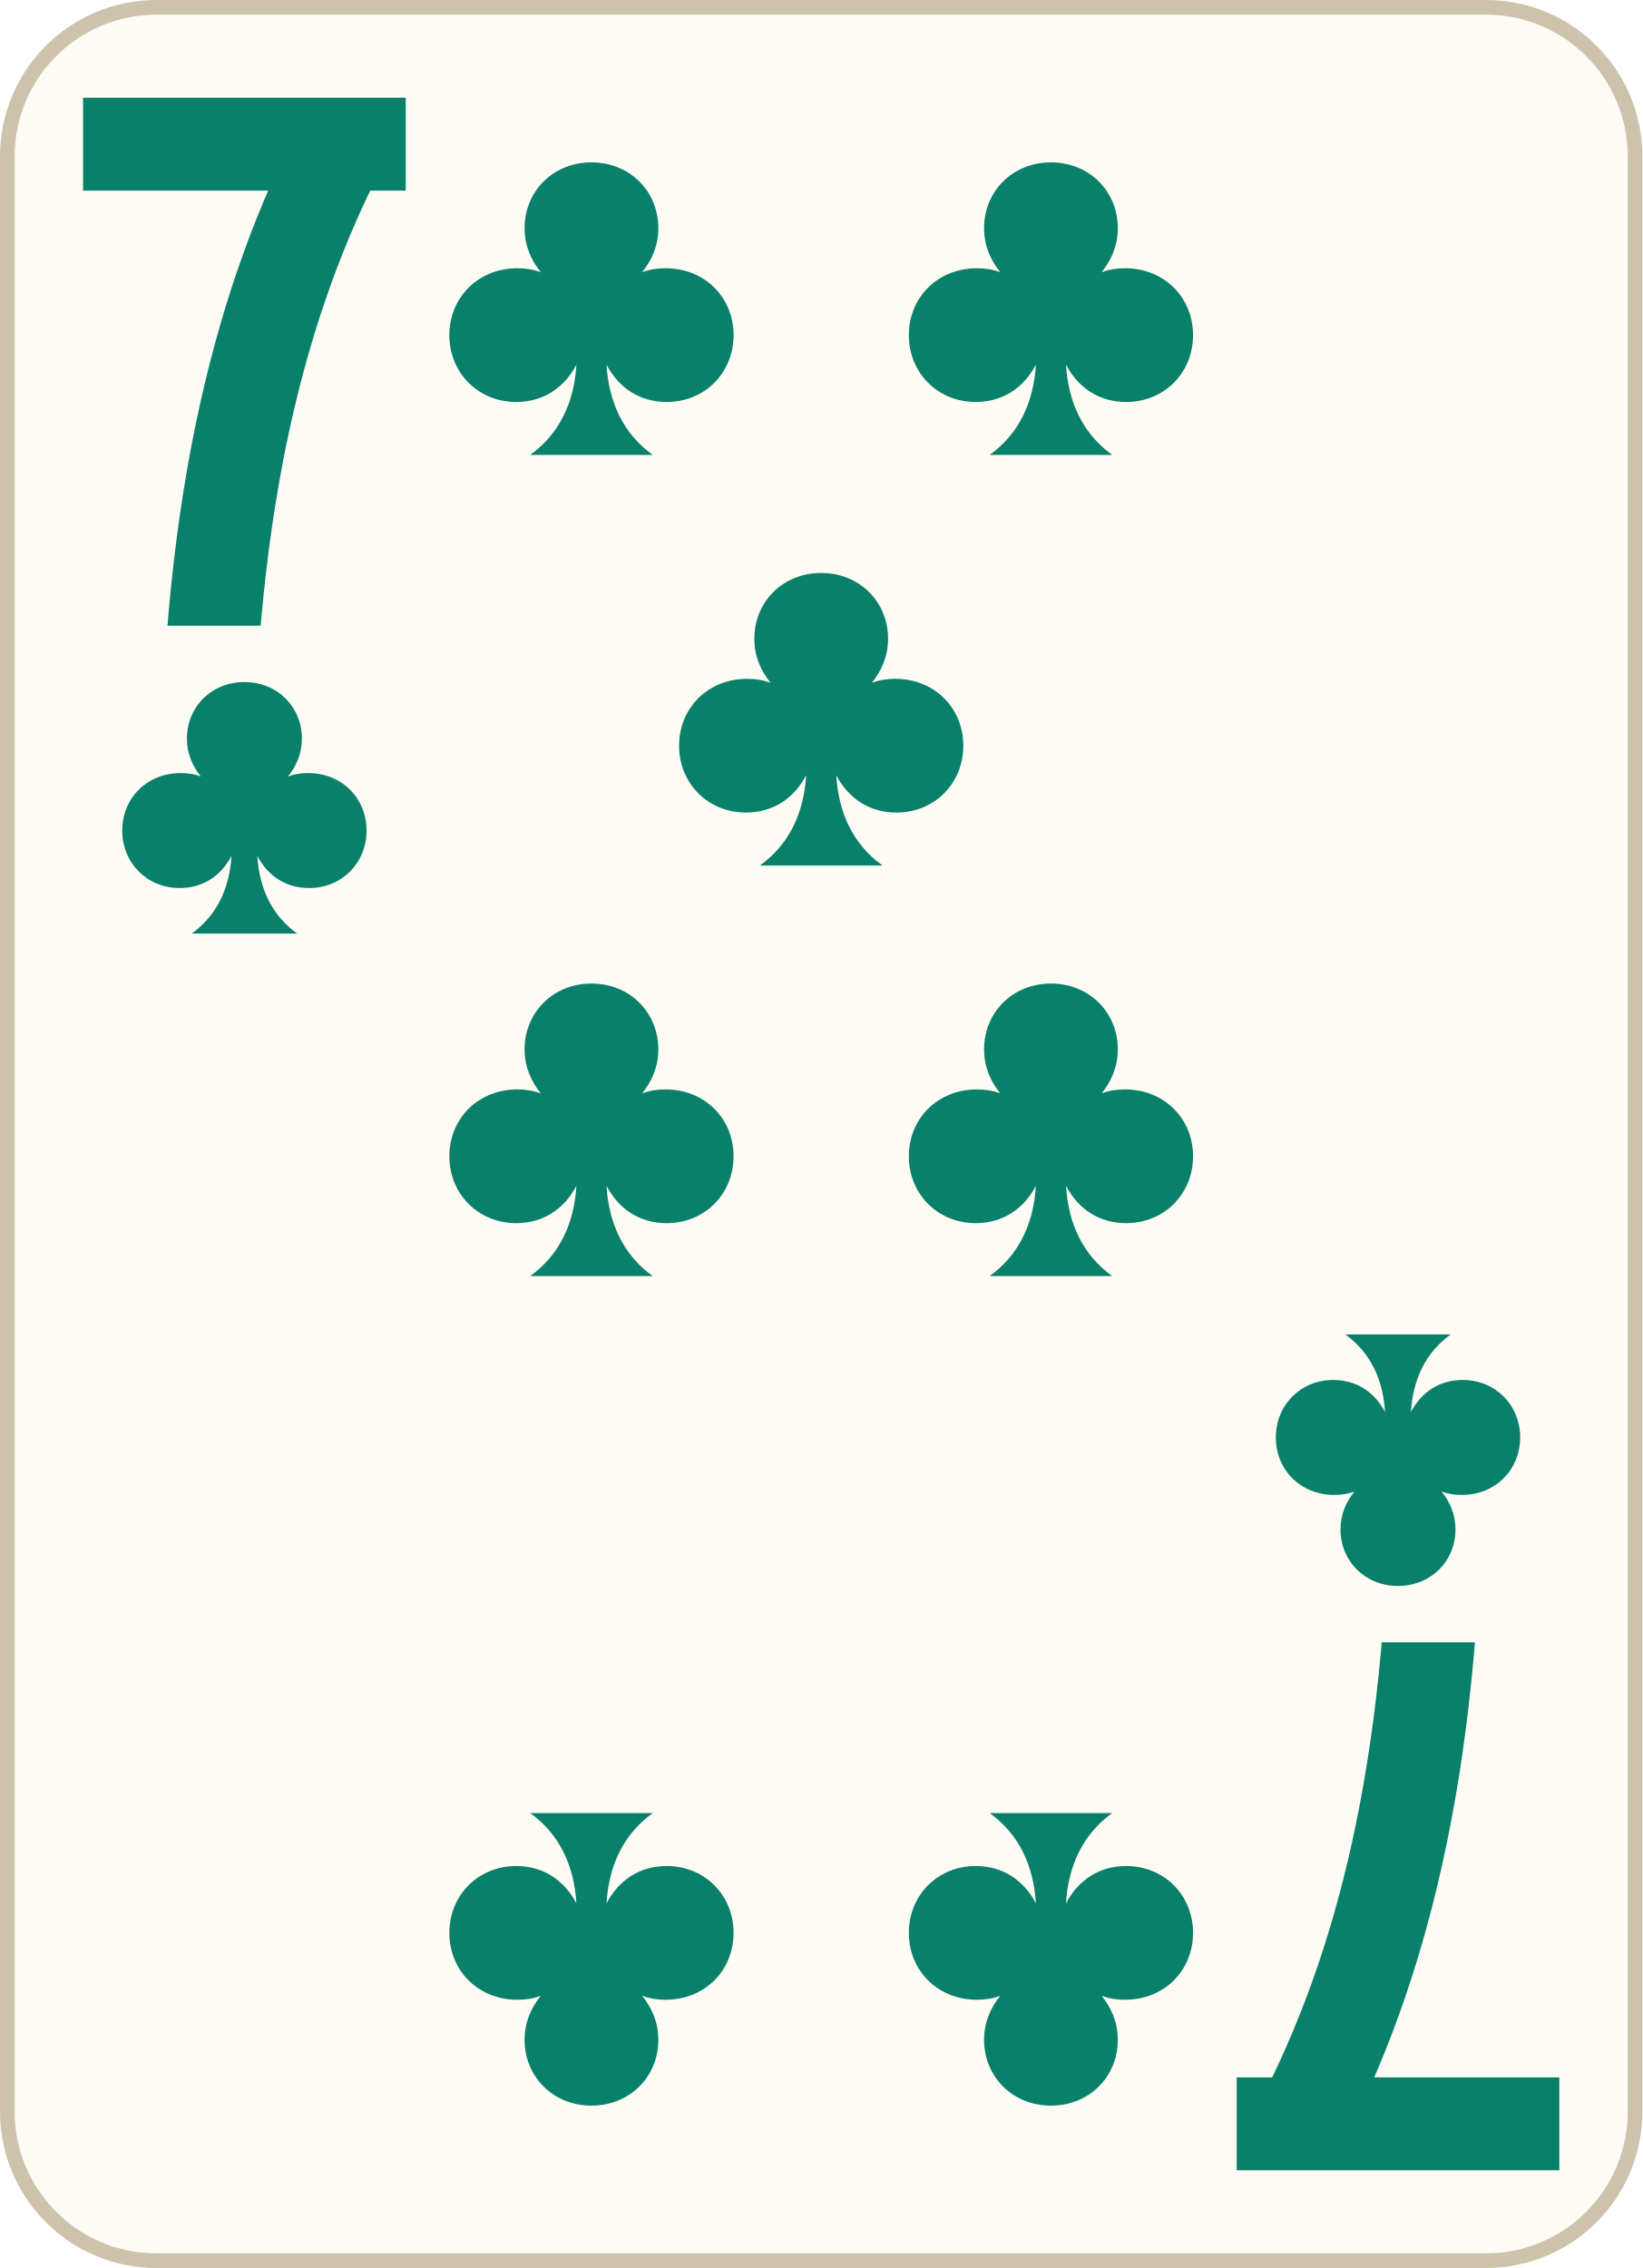
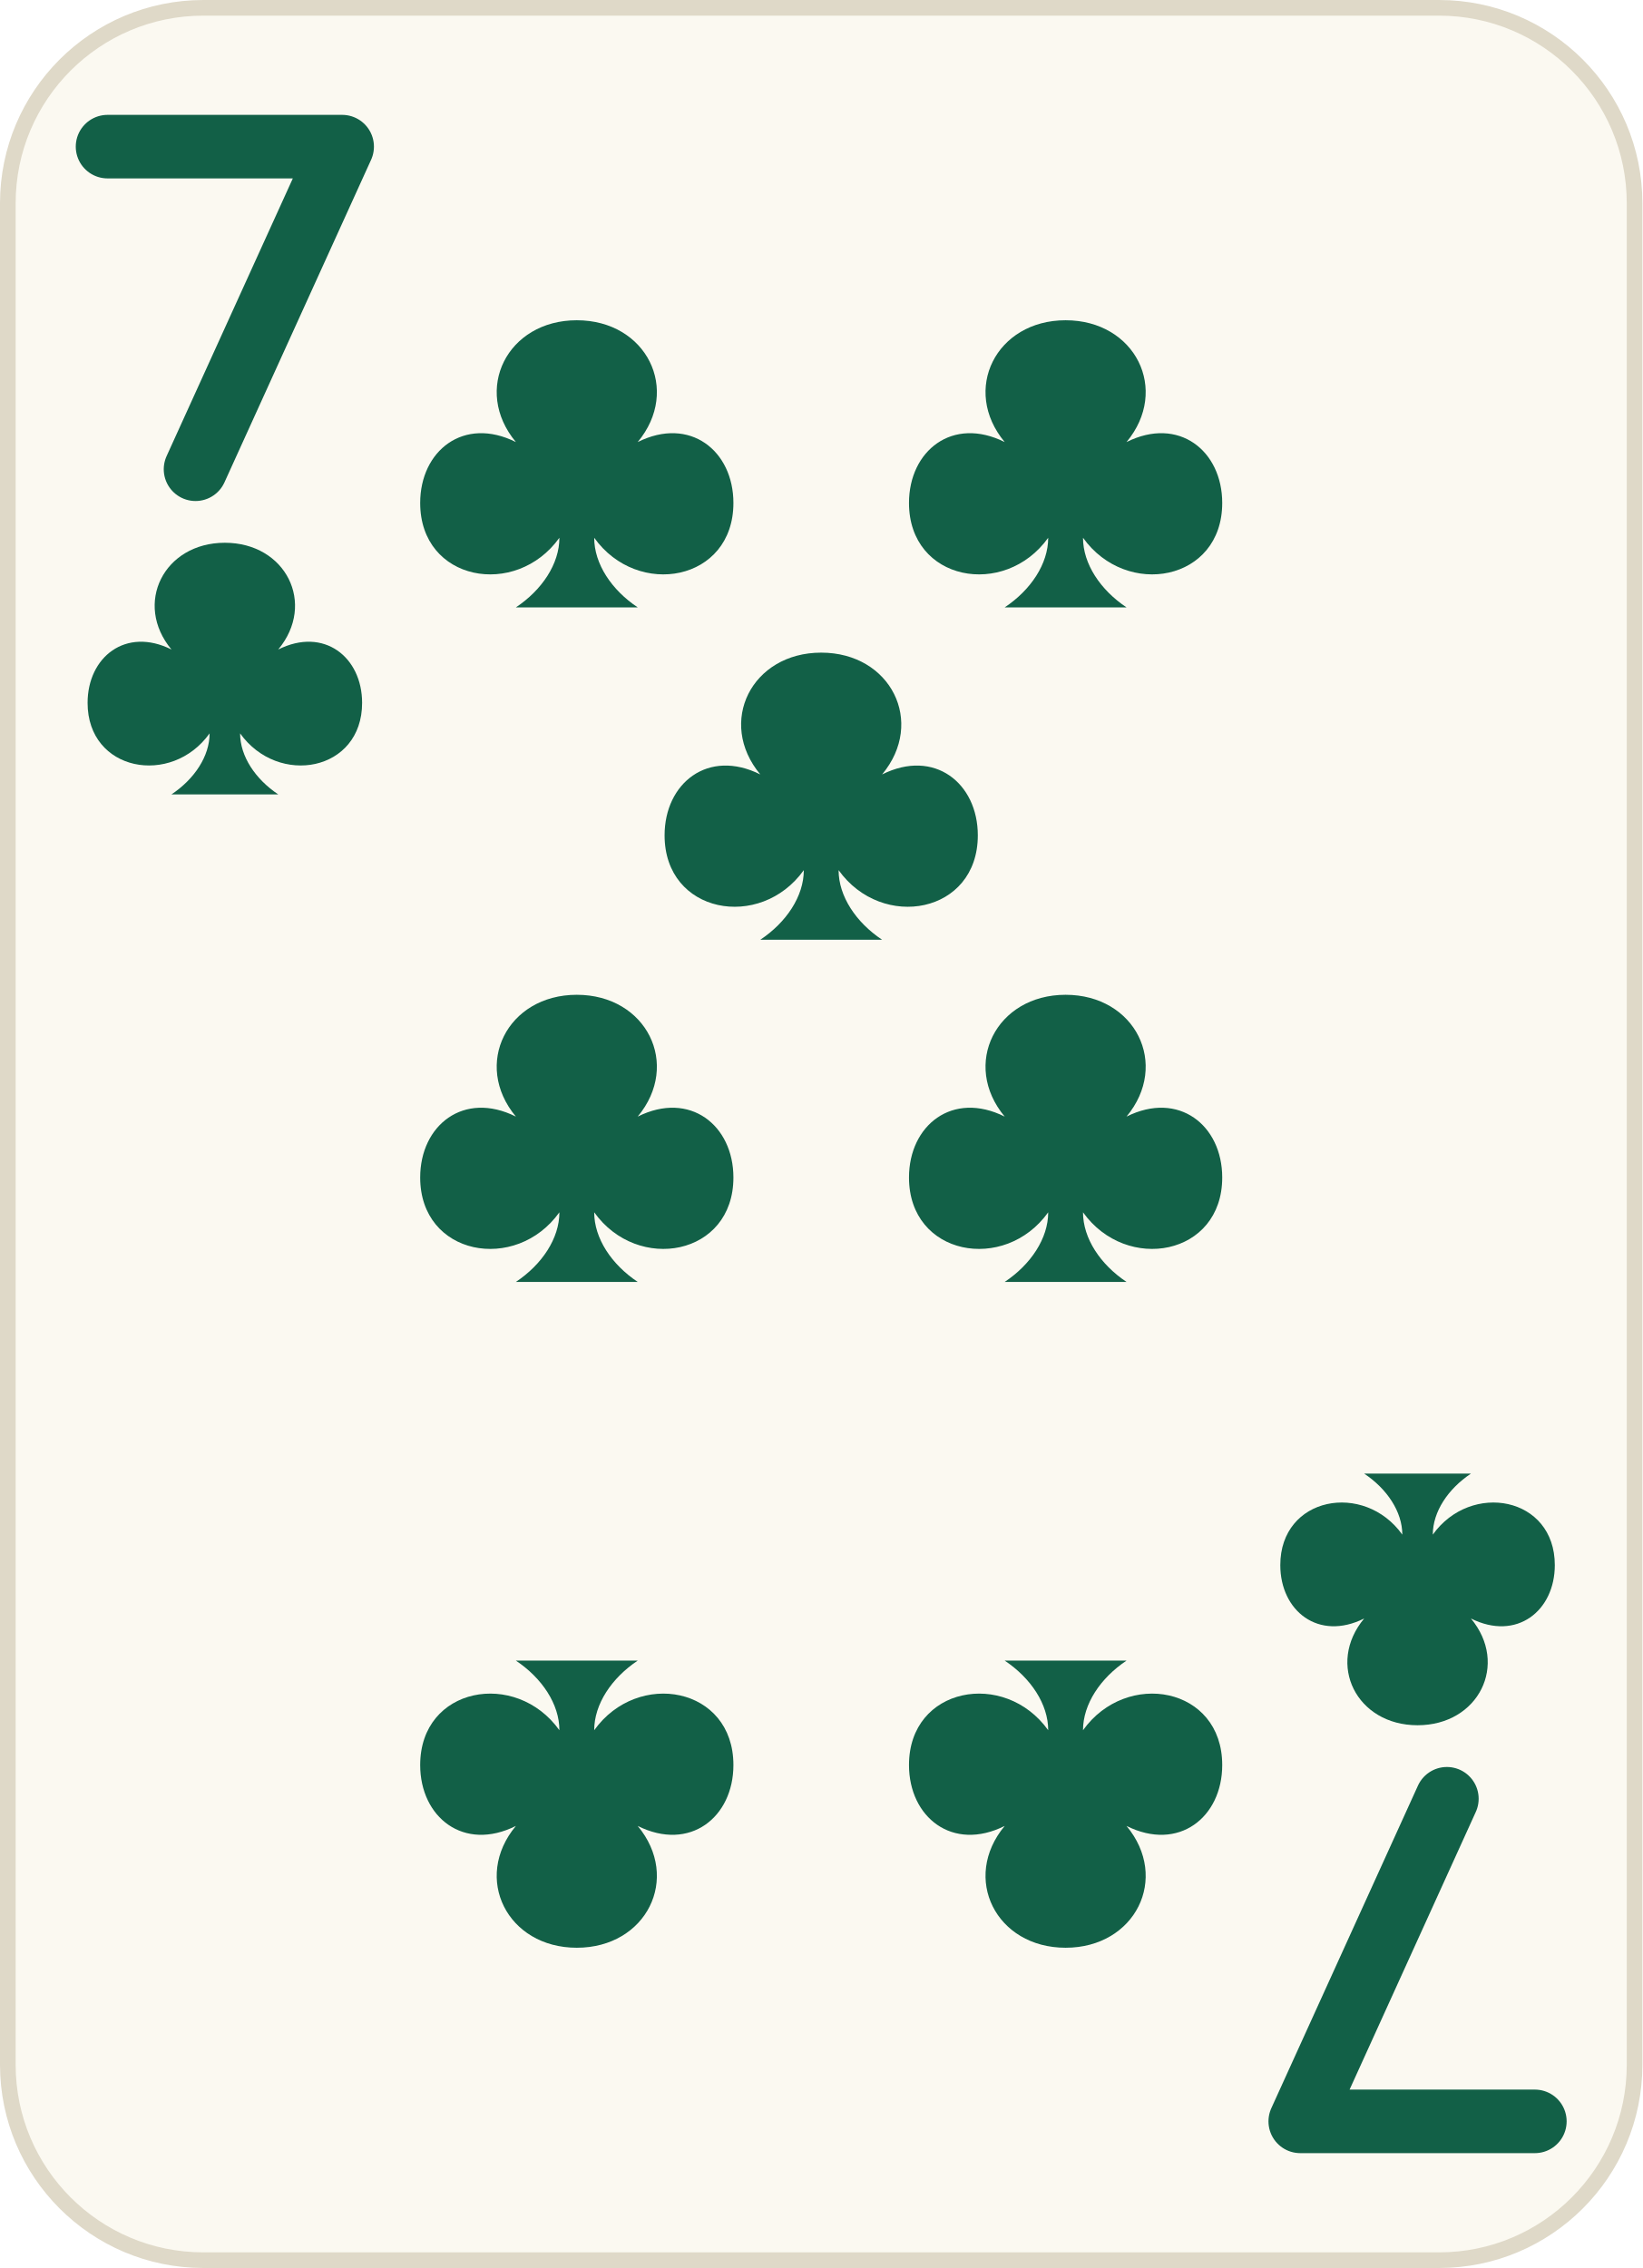
<svg xmlns="http://www.w3.org/2000/svg" width="168" height="232" viewBox="0 0 168 232" preserveAspectRatio="none">
-   <defs>
-     <path id="pip" d="M0-54C13.8-54 24-43.6 24-30.4C24-24 21.6-18.8 18.2-14.6C21-15.6 23.6-16 26.6-16C40.6-16 51-5.6 51 8C51 21.6 40.6 32 27 32C17.4 32 9.8 27 5.4 18.6C6.2 32 11.4 43.4 22 51H-22C-11.4 43.4-6.2 32-5.4 18.6C-9.8 27-17.4 32-27 32C-40.6 32-51 21.6-51 8C-51-5.6-40.6-16-26.6-16C-23.6-16-21-15.6-18.2-14.6C-21.6-18.8-24-24-24-30.4C-24-43.6-13.8-54 0-54Z" />
-     <clipPath id="rank-box">
-       <rect x="8.5" y="10" width="33" height="54" />
-     </clipPath>
+   <rect x=".8" y=".8" width="166.4" height="230.4" rx="20" fill="#fbf9f1" stroke="#dfd9c8" stroke-width="1.6" />
+   <g color="#126047" fill="currentColor">
    <g id="index">
-       <g clip-path="url(#rank-box)">
-         <path d="M-16.5 4.75H16.5M13.75-2C5.15 12-1.6 30-3.4 58" transform="translate(25 10)" fill="none" stroke="currentColor" stroke-width="9.5" stroke-miterlimit="3" />
-       </g>
-       <use href="#pip" transform="translate(25 83) scale(0.245)" />
+       <path d="M-12 0 H12 L-3 33" transform="translate(23 15)" fill="none" stroke="currentColor" stroke-width="6.5" stroke-linecap="round" stroke-linejoin="round" />
+       <path d="M0-16 C8-16 12-8 7-2 C13-5 18-1 18 5 C18 14 7 16 2 9 C2 12 4 15 7 17 H-7 C-4 15-2 12-2 9 C-7 16-18 14-18 5 C-18-1-13-5-7-2 C-12-8-8-16 0-16Z" transform="translate(23 68) scale(0.78)" />
    </g>
-   </defs>
-   <rect x=".75" y=".75" width="166.5" height="230.5" rx="15.25" fill="#fdfbf4" stroke="#cdc3ab" stroke-width="1.5" />
-   <g color="#08806a" fill="currentColor">
-     <use href="#pip" transform="translate(60.5 32) scale(0.285)" />
-     <use href="#pip" transform="translate(60.5 116) scale(0.285)" />
-     <use href="#pip" transform="translate(60.5 200) rotate(180) scale(0.285)" />
-     <use href="#pip" transform="translate(107.5 32) scale(0.285)" />
-     <use href="#pip" transform="translate(107.5 116) scale(0.285)" />
-     <use href="#pip" transform="translate(107.5 200) rotate(180) scale(0.285)" />
-     <use href="#pip" transform="translate(84 74) scale(0.285)" />
-     <use href="#index" />
    <use href="#index" transform="rotate(180 84 116)" />
+     <g id="pips">
+       <path d="M0-16 C8-16 12-8 7-2 C13-5 18-1 18 5 C18 14 7 16 2 9 C2 12 4 15 7 17 H-7 C-4 15-2 12-2 9 C-7 16-18 14-18 5 C-18-1-13-5-7-2 C-12-8-8-16 0-16Z" transform="translate(59 47) scale(0.89)" />
+       <path d="M0-16 C8-16 12-8 7-2 C13-5 18-1 18 5 C18 14 7 16 2 9 C2 12 4 15 7 17 H-7 C-4 15-2 12-2 9 C-7 16-18 14-18 5 C-18-1-13-5-7-2 C-12-8-8-16 0-16Z" transform="translate(109 47) scale(0.89)" />
+       <path d="M0-16 C8-16 12-8 7-2 C13-5 18-1 18 5 C18 14 7 16 2 9 C2 12 4 15 7 17 H-7 C-4 15-2 12-2 9 C-7 16-18 14-18 5 C-18-1-13-5-7-2 C-12-8-8-16 0-16Z" transform="translate(84 81) scale(0.89)" />
+       <path d="M0-16 C8-16 12-8 7-2 C13-5 18-1 18 5 C18 14 7 16 2 9 C2 12 4 15 7 17 H-7 C-4 15-2 12-2 9 C-7 16-18 14-18 5 C-18-1-13-5-7-2 C-12-8-8-16 0-16Z" transform="translate(59 116) scale(0.89)" />
+       <path d="M0-16 C8-16 12-8 7-2 C13-5 18-1 18 5 C18 14 7 16 2 9 C2 12 4 15 7 17 H-7 C-4 15-2 12-2 9 C-7 16-18 14-18 5 C-18-1-13-5-7-2 C-12-8-8-16 0-16Z" transform="translate(109 116) scale(0.89)" />
+       <path d="M0-16 C8-16 12-8 7-2 C13-5 18-1 18 5 C18 14 7 16 2 9 C2 12 4 15 7 17 H-7 C-4 15-2 12-2 9 C-7 16-18 14-18 5 C-18-1-13-5-7-2 C-12-8-8-16 0-16Z" transform="translate(59 185) scale(-0.89)" />
+       <path d="M0-16 C8-16 12-8 7-2 C13-5 18-1 18 5 C18 14 7 16 2 9 C2 12 4 15 7 17 H-7 C-4 15-2 12-2 9 C-7 16-18 14-18 5 C-18-1-13-5-7-2 C-12-8-8-16 0-16Z" transform="translate(109 185) scale(-0.89)" />
+     </g>
  </g>
</svg>
